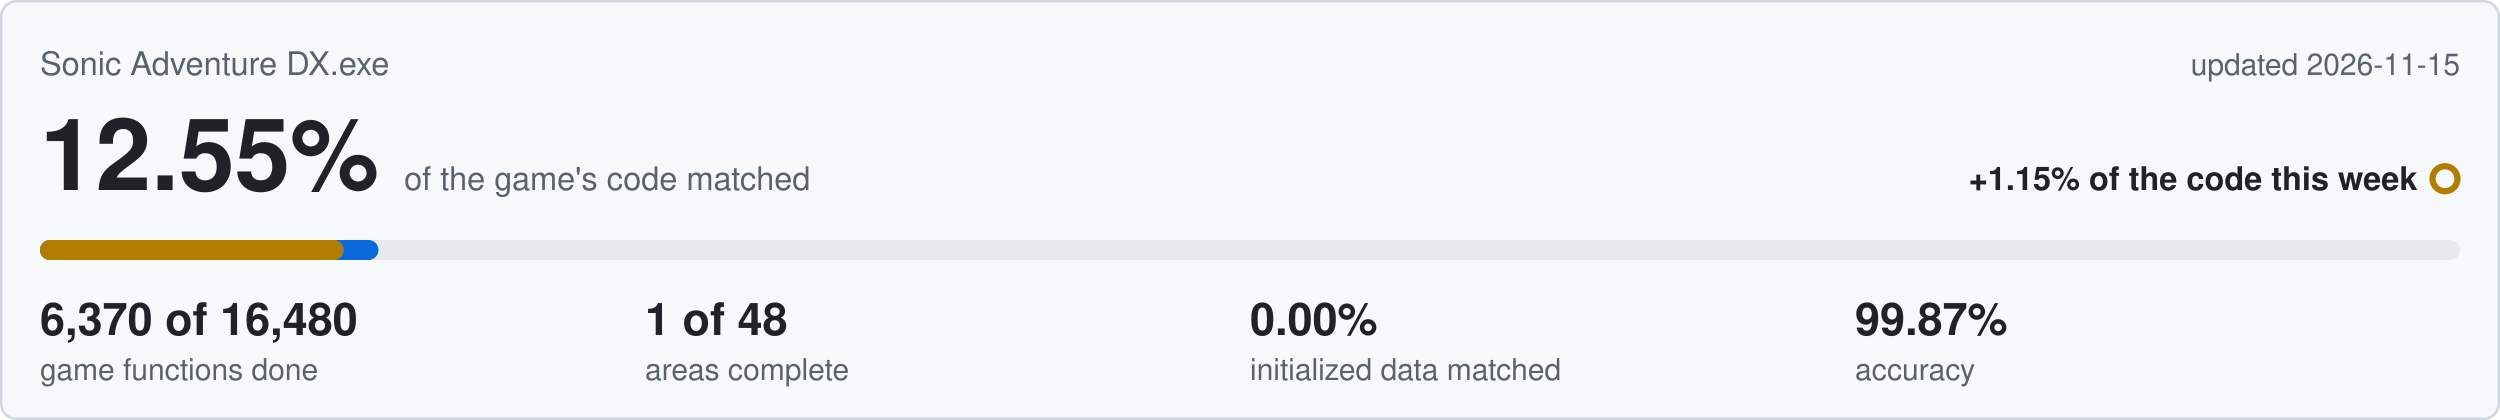
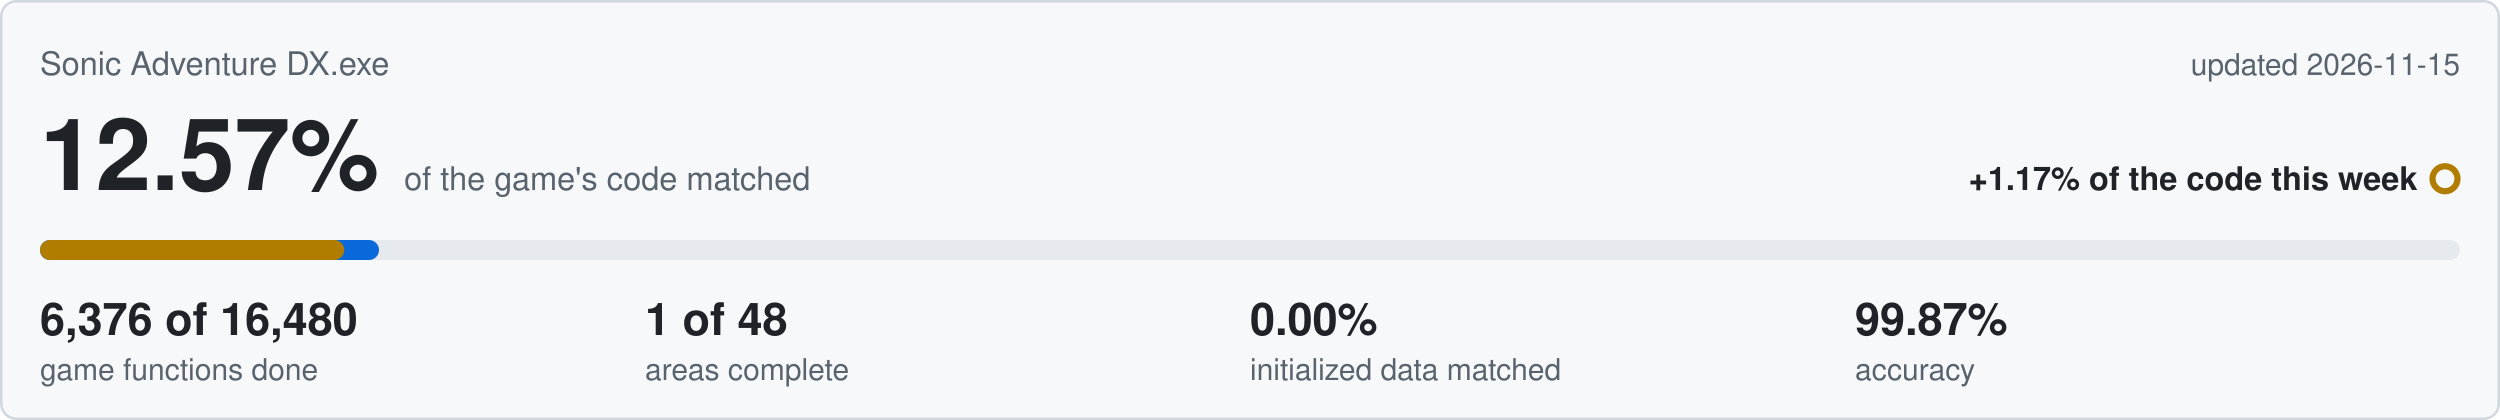
<svg xmlns="http://www.w3.org/2000/svg" viewBox="0 0 1000 168" width="1000" height="168">
  <rect x="0.5" y="0.5" width="999" height="167" rx="6" fill="#f6f8fa" stroke="#d0d7de" />
  <text x="16" y="30" font-family="Segoe UI,Helvetica,Arial,sans-serif" font-size="13" fill="#59636e">Sonic Adventure DX.exe</text>
  <text x="984" y="30" text-anchor="end" font-family="Segoe UI,Helvetica,Arial,sans-serif" font-size="12" fill="#59636e">updated 2026-11-15</text>
-   <text x="16" y="76" font-family="Segoe UI,Helvetica,Arial,sans-serif" font-size="40" font-weight="600" fill="#1f2328">12.55%<tspan dx="10" font-size="13" font-weight="400" fill="#59636e">of the game's code matched</tspan>
+   <text x="16" y="76" font-family="Segoe UI,Helvetica,Arial,sans-serif" font-size="40" font-weight="600" fill="#1f2328">12.57%<tspan dx="10" font-size="13" font-weight="400" fill="#59636e">of the game's code matched</tspan>
  </text>
-   <text x="967" y="76" text-anchor="end" font-family="Segoe UI,Helvetica,Arial,sans-serif" font-size="13" font-weight="600" fill="#1f2328">+1.15% of the code this week</text>
+   <text x="967" y="76" text-anchor="end" font-family="Segoe UI,Helvetica,Arial,sans-serif" font-size="13" font-weight="600" fill="#1f2328">+1.17% of the code this week</text>
  <circle cx="978" cy="71.5" r="5" fill="none" stroke="#b07d00" stroke-width="2.5" />
  <rect x="16" y="96" width="968" height="8" rx="4" fill="#e6eaef" />
-   <rect x="16" y="96" width="135.4" height="8" rx="4" fill="#0969da" />
-   <rect x="16" y="96" width="121.5" height="8" rx="4" fill="#b07d00" />
-   <text x="16" y="134" font-family="Segoe UI,Helvetica,Arial,sans-serif" font-size="18" font-weight="600" fill="#1f2328">6,370 of 16,480</text>
+   <rect x="16" y="96" width="135.6" height="8" rx="4" fill="#0969da" />
+   <rect x="16" y="96" width="121.7" height="8" rx="4" fill="#b07d00" />
+   <text x="16" y="134" font-family="Segoe UI,Helvetica,Arial,sans-serif" font-size="18" font-weight="600" fill="#1f2328">6,376 of 16,480</text>
  <text x="16" y="152" font-family="Segoe UI,Helvetica,Arial,sans-serif" font-size="12" fill="#59636e">game functions done</text>
  <text x="258" y="134" font-family="Segoe UI,Helvetica,Arial,sans-serif" font-size="18" font-weight="600" fill="#1f2328">1 of 48</text>
  <text x="258" y="152" font-family="Segoe UI,Helvetica,Arial,sans-serif" font-size="12" fill="#59636e">areas complete</text>
  <text x="500" y="134" font-family="Segoe UI,Helvetica,Arial,sans-serif" font-size="18" font-weight="600" fill="#1f2328">0.00%</text>
  <text x="500" y="152" font-family="Segoe UI,Helvetica,Arial,sans-serif" font-size="12" fill="#59636e">initialized data matched</text>
  <text x="742" y="134" font-family="Segoe UI,Helvetica,Arial,sans-serif" font-size="18" font-weight="600" fill="#1f2328">99.87%</text>
  <text x="742" y="152" font-family="Segoe UI,Helvetica,Arial,sans-serif" font-size="12" fill="#59636e">accuracy</text>
</svg>
